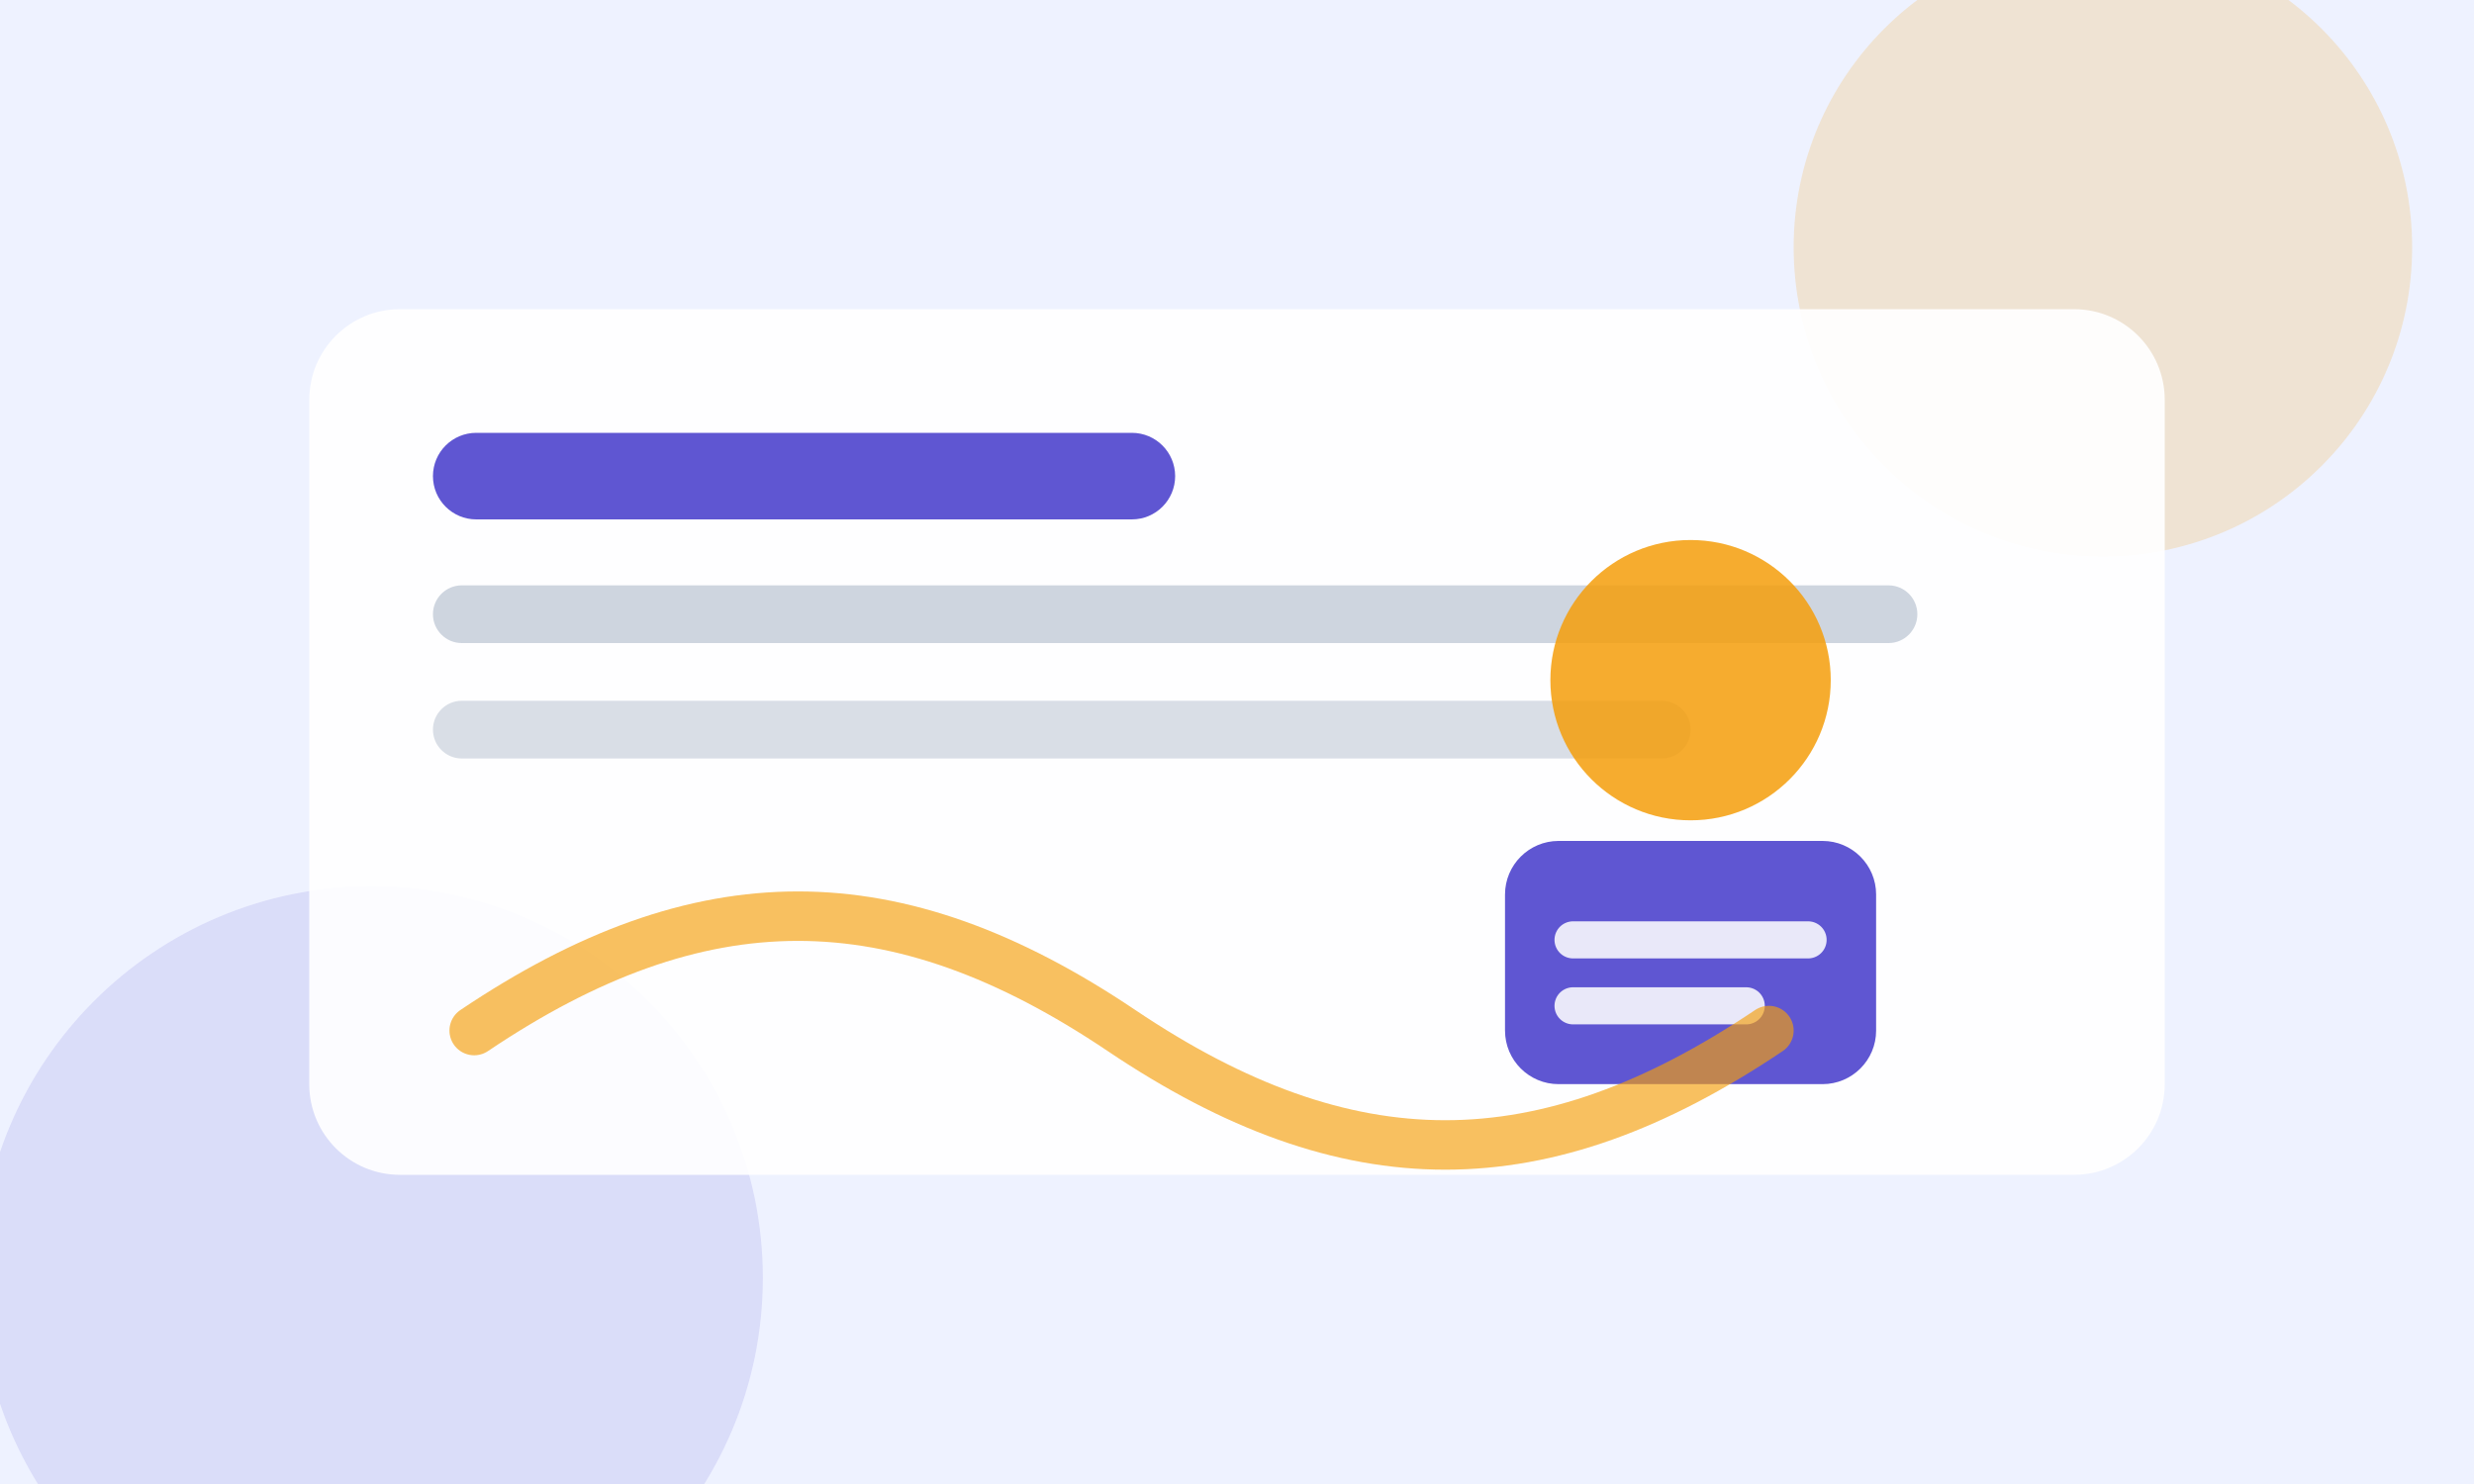
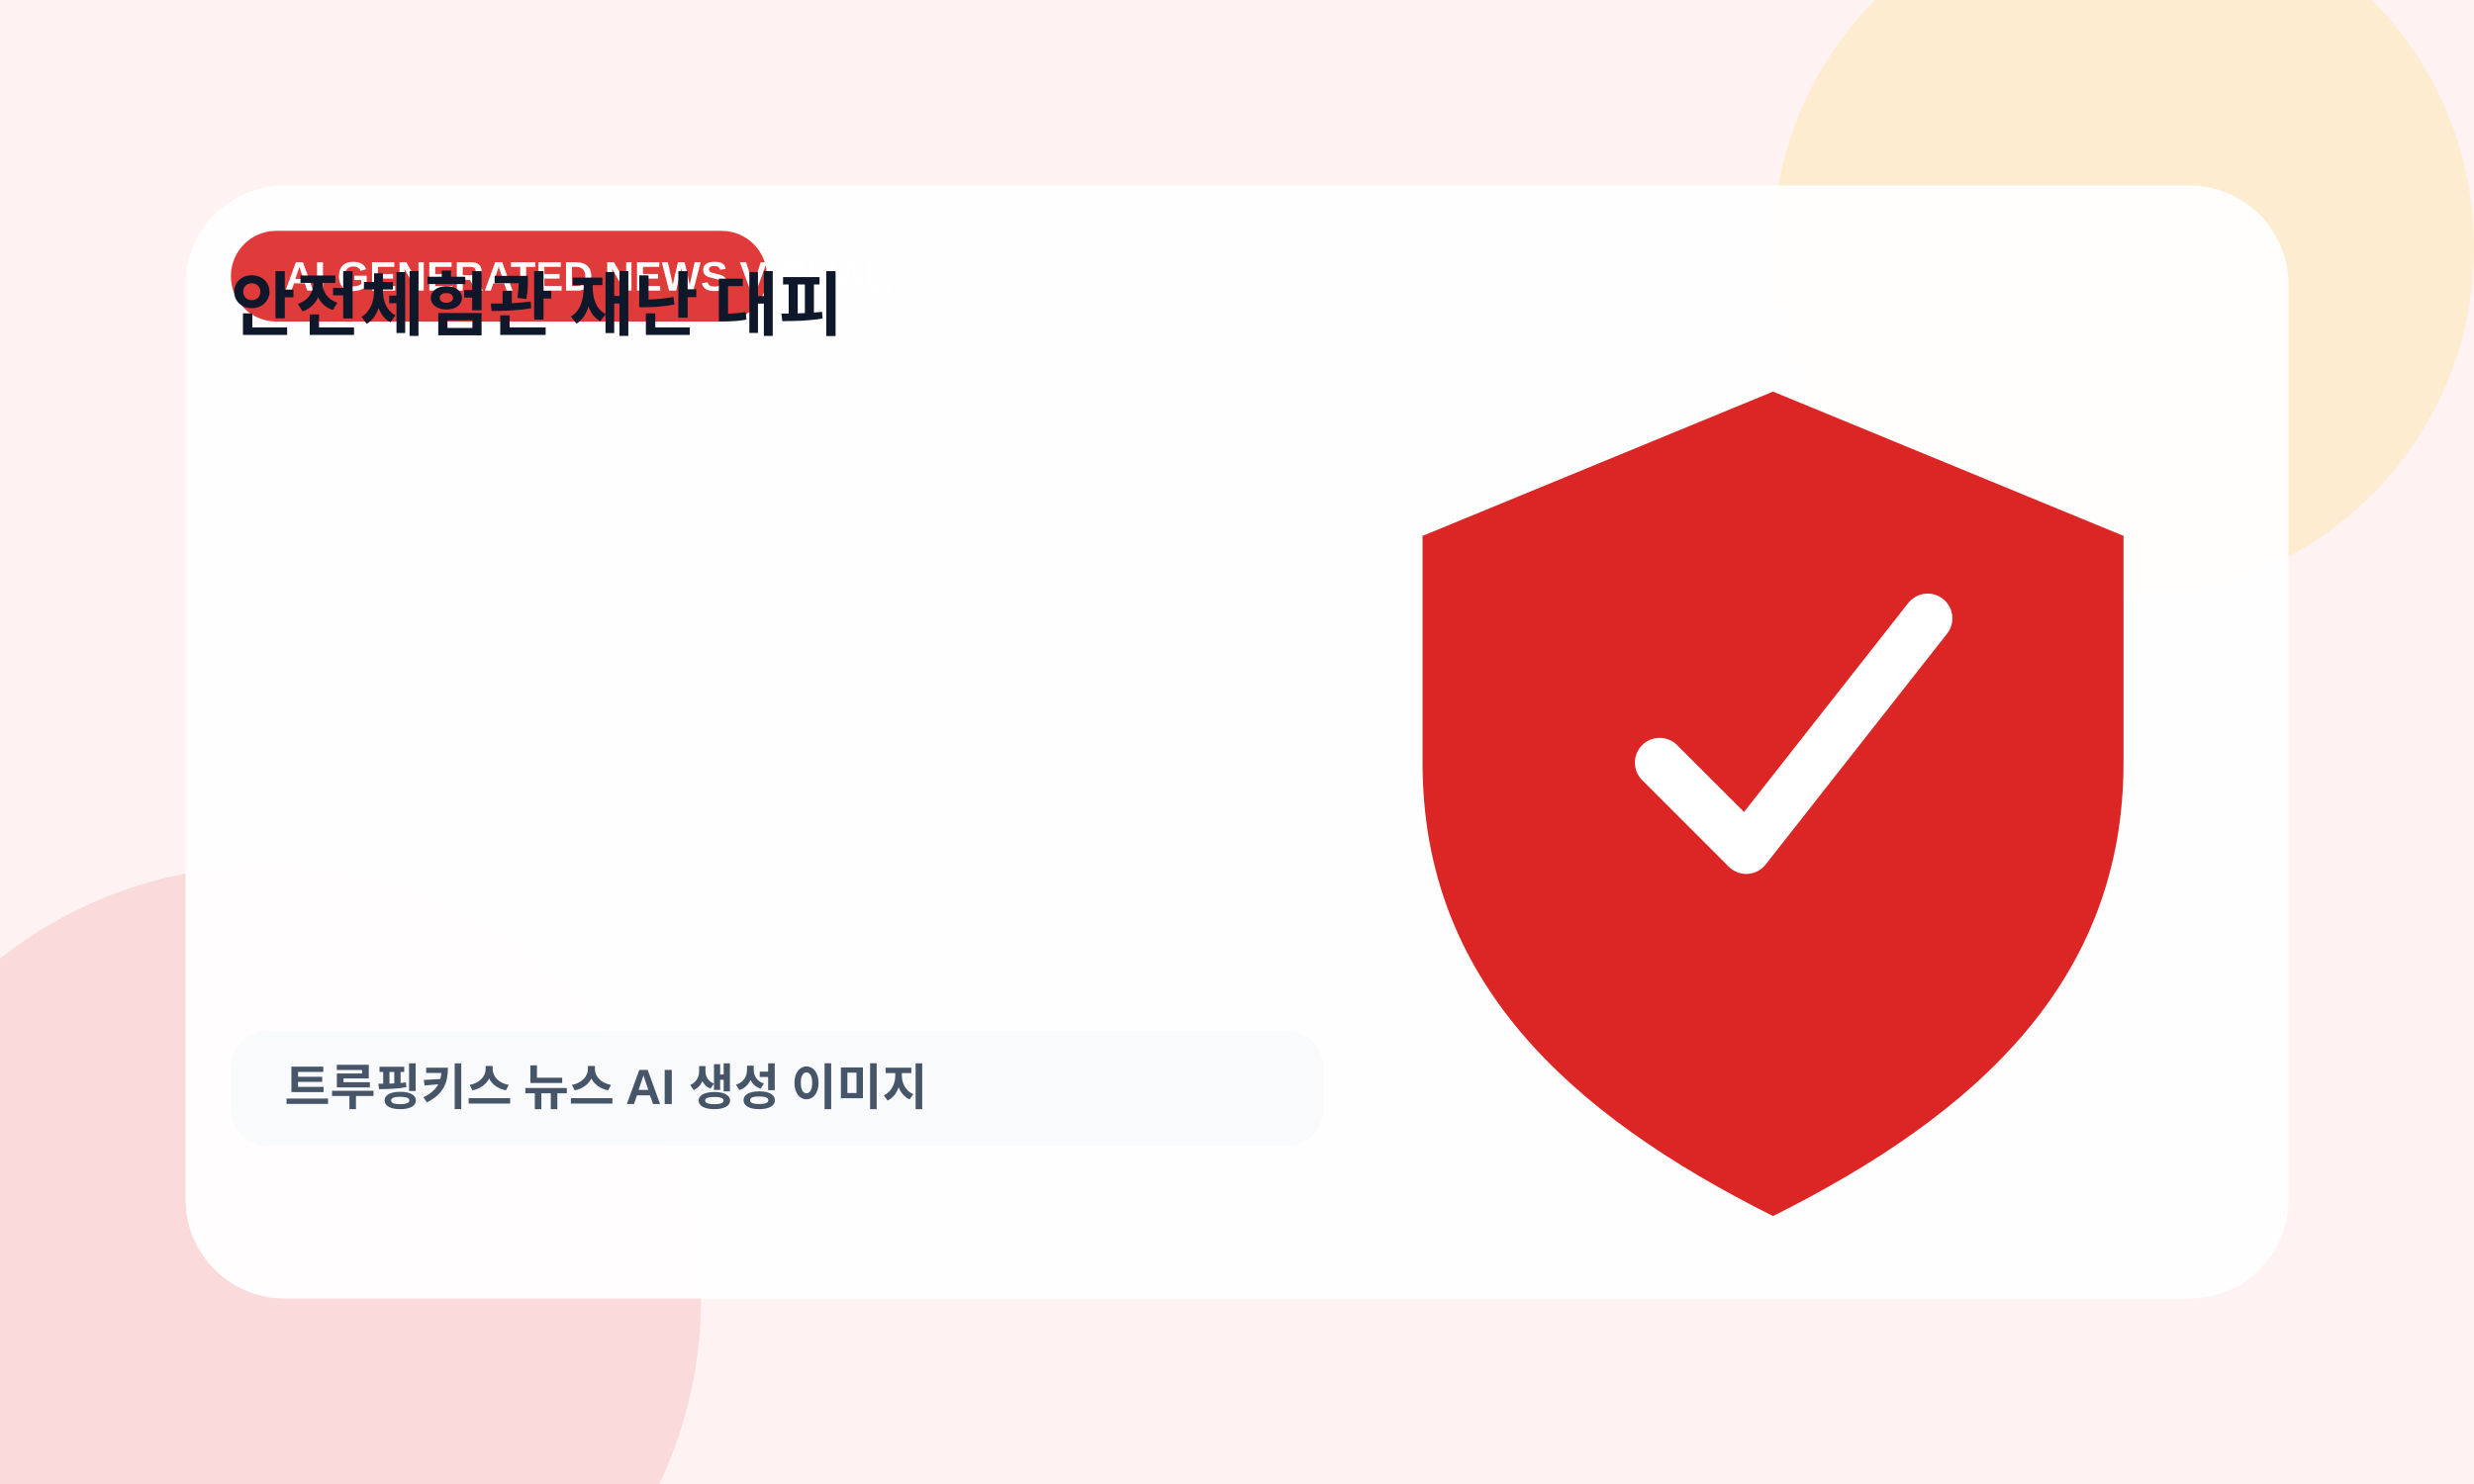
<svg xmlns="http://www.w3.org/2000/svg" viewBox="0 0 1200 720" role="img" aria-labelledby="title desc">
-   <rect width="1200" height="720" fill="#eef2ff" />
-   <circle cx="1020" cy="120" r="150" fill="#f59e0b" opacity="0.18" />
-   <circle cx="180" cy="620" r="190" fill="#4338ca" opacity="0.12" />
-   <rect x="150" y="150" width="900" height="420" rx="44" fill="#ffffff" opacity="0.92" />
-   <rect x="210" y="210" width="360" height="42" rx="21" fill="#4338ca" opacity="0.85" />
-   <rect x="210" y="284" width="720" height="28" rx="14" fill="#94a3b8" opacity="0.45" />
-   <rect x="210" y="340" width="610" height="28" rx="14" fill="#94a3b8" opacity="0.35" />
-   <g transform="translate(710 250)">
-     <circle cx="110" cy="80" r="68" fill="#f59e0b" opacity="0.85" />
-     <rect x="20" y="158" width="180" height="118" rx="26" fill="#4338ca" opacity="0.85" />
-     <path d="M53 206h114M53 238h84" stroke="#fff" stroke-width="18" stroke-linecap="round" opacity="0.86" />
-   </g>
-   <path d="M230 500c110-74 204-74 314 0s204 74 314 0" fill="none" stroke="#f59e0b" stroke-width="24" stroke-linecap="round" opacity="0.65" />
+   <rect width="1200" height="720" fill="#fef2f2" />
+   <circle cx="1030" cy="120" r="170" fill="#facc15" opacity=".16" />
+   <circle cx="130" cy="630" r="210" fill="#dc2626" opacity=".12" />
+   <rect x="90" y="90" width="1020" height="540" rx="48" fill="#fff" opacity=".95" />
+   <rect x="112" y="112" width="260" height="44" rx="22" fill="#dc2626" opacity=".9" />
+   <text x="138" y="141" font-family="Arial, sans-serif" font-size="20" font-weight="800" fill="#fff">AI GENERATED NEWS VISUAL</text>
+   <text x="112" y="160" font-family="Arial, sans-serif" font-size="34" font-weight="800" fill="#0f172a">안전체험관 재난 대피</text>
+   <rect x="112" y="500" width="530" height="56" rx="18" fill="#f8fafc" />
+   <text x="138" y="536" font-family="Arial, sans-serif" font-size="24" font-weight="700" fill="#475569">트루핑키스 뉴스 AI 생성 이미지</text>
+   <path d="M860 190l170 70v110c0 105-70 170-170 220-100-50-170-115-170-220V260z" fill="#dc2626" />
+   <path d="M805 370l42 42 88-112" stroke="#fff" stroke-width="24" fill="none" stroke-linecap="round" stroke-linejoin="round" />
</svg>
